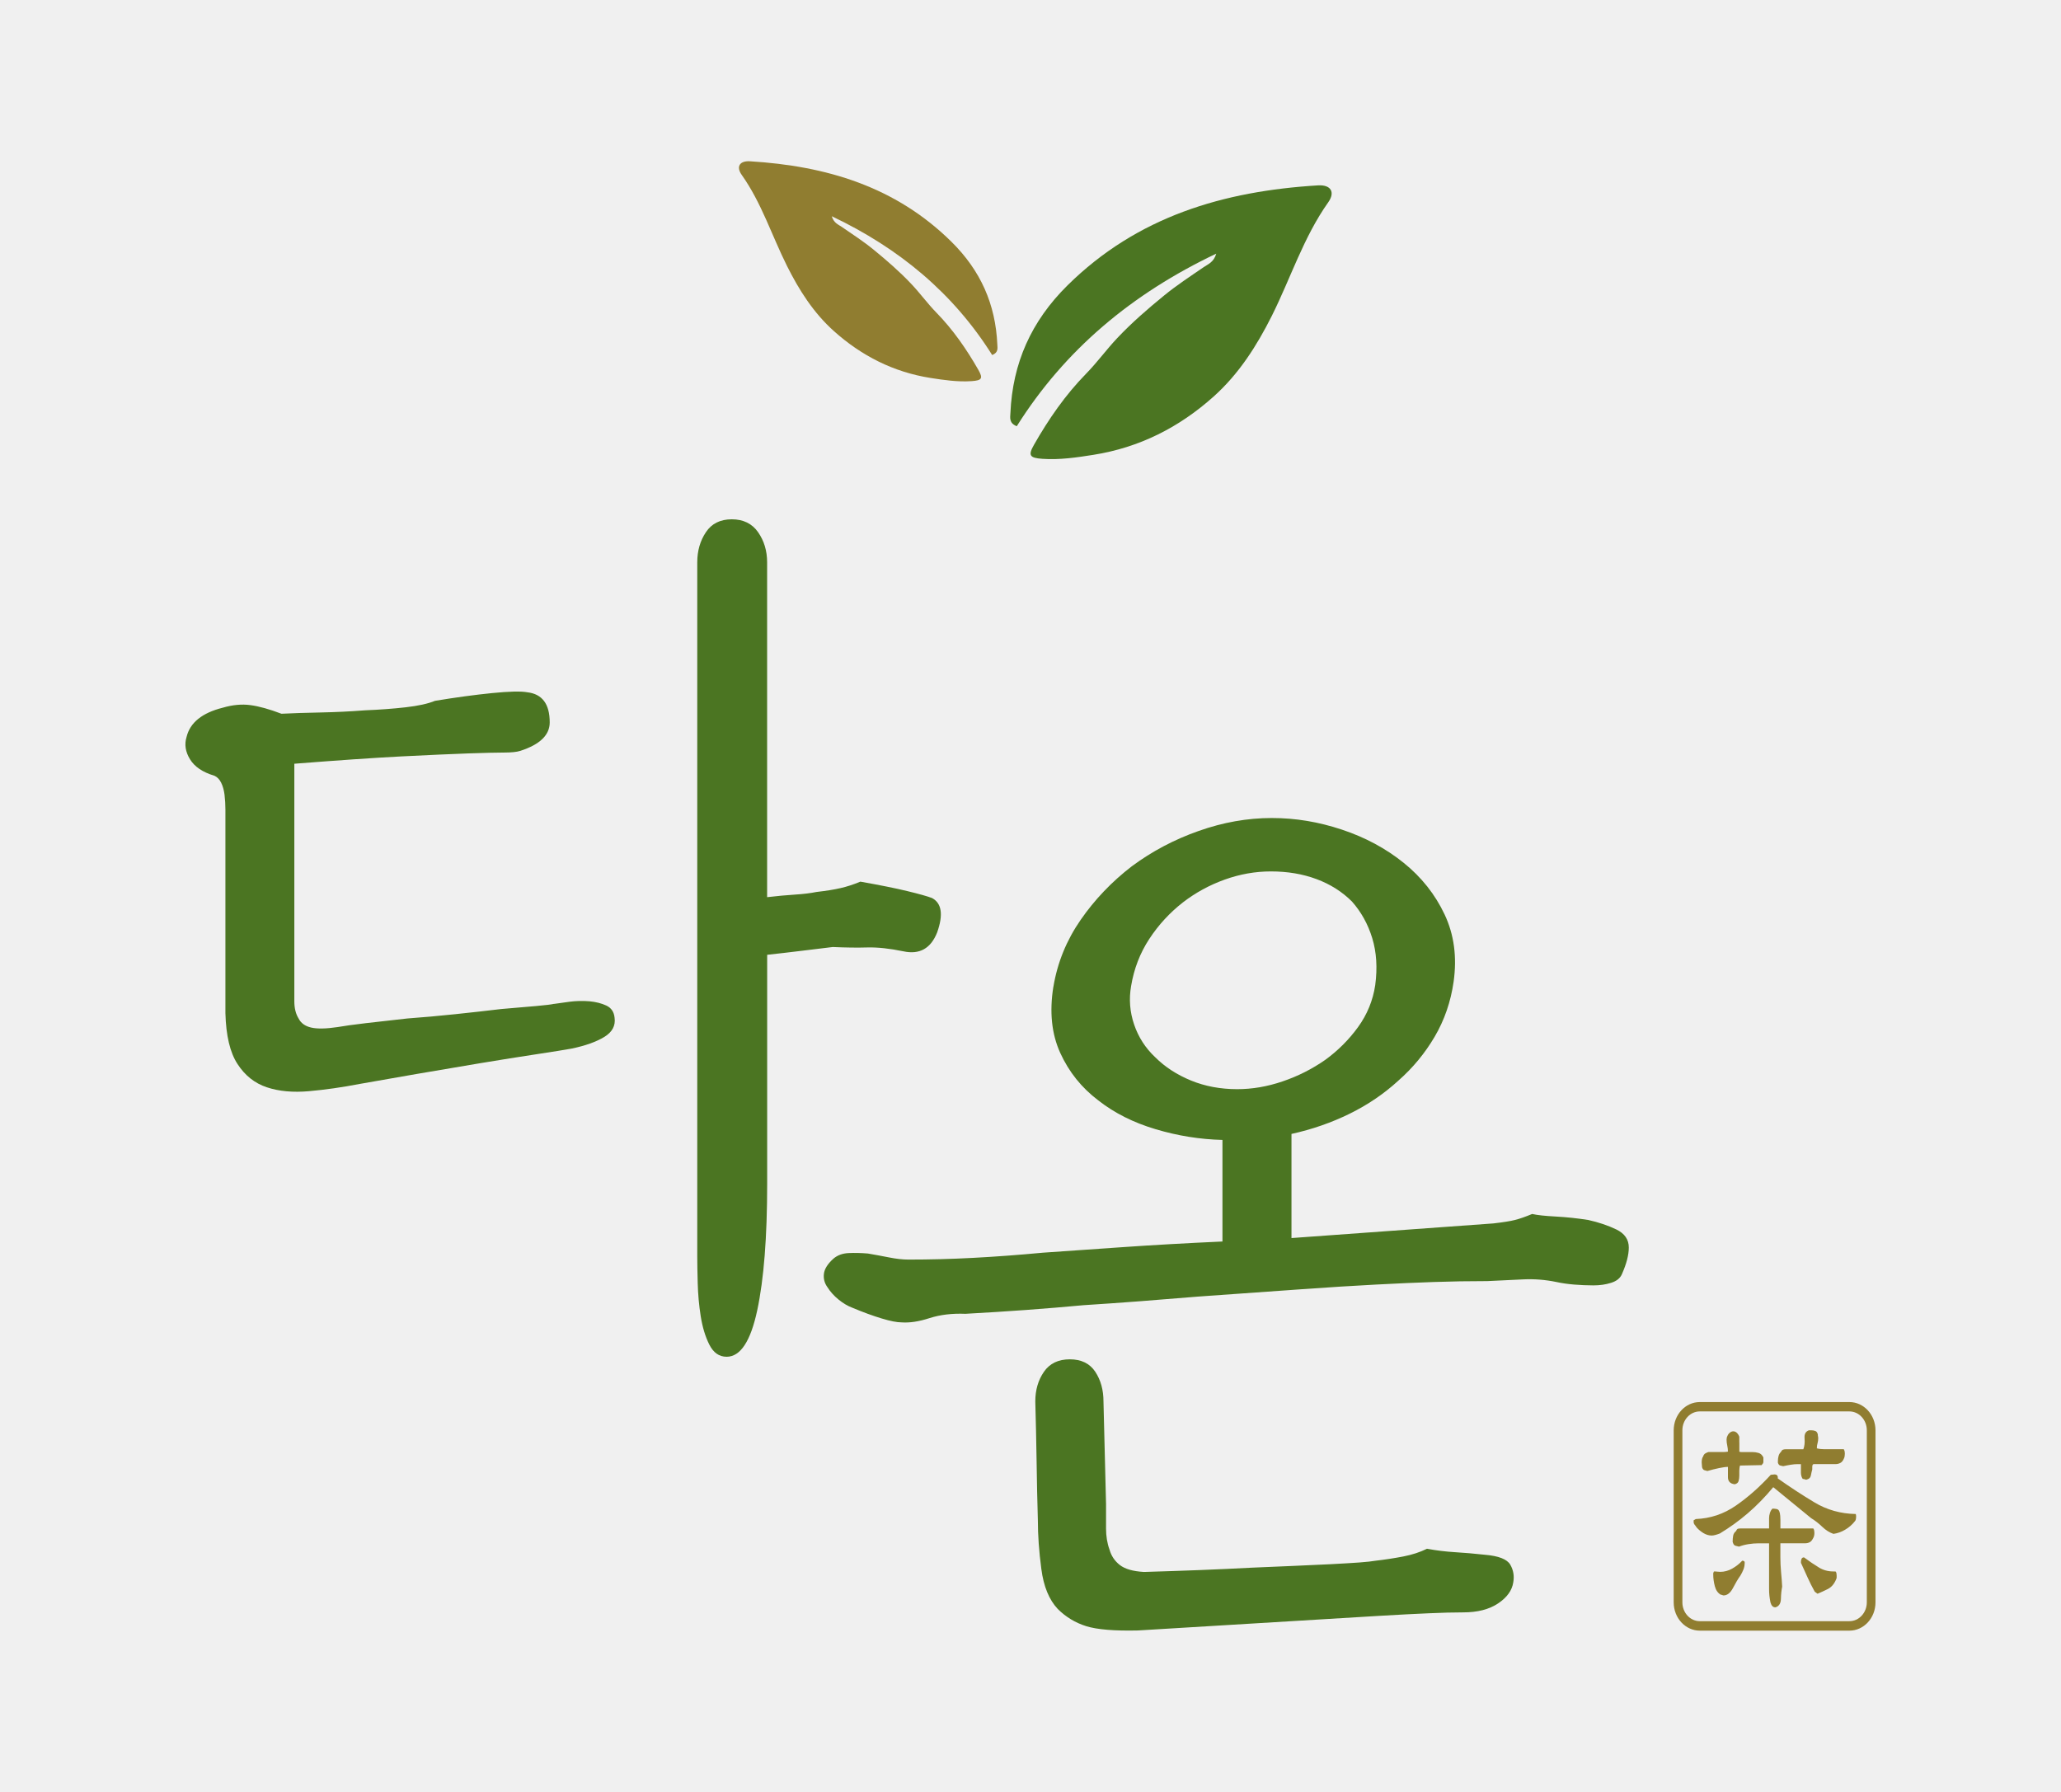
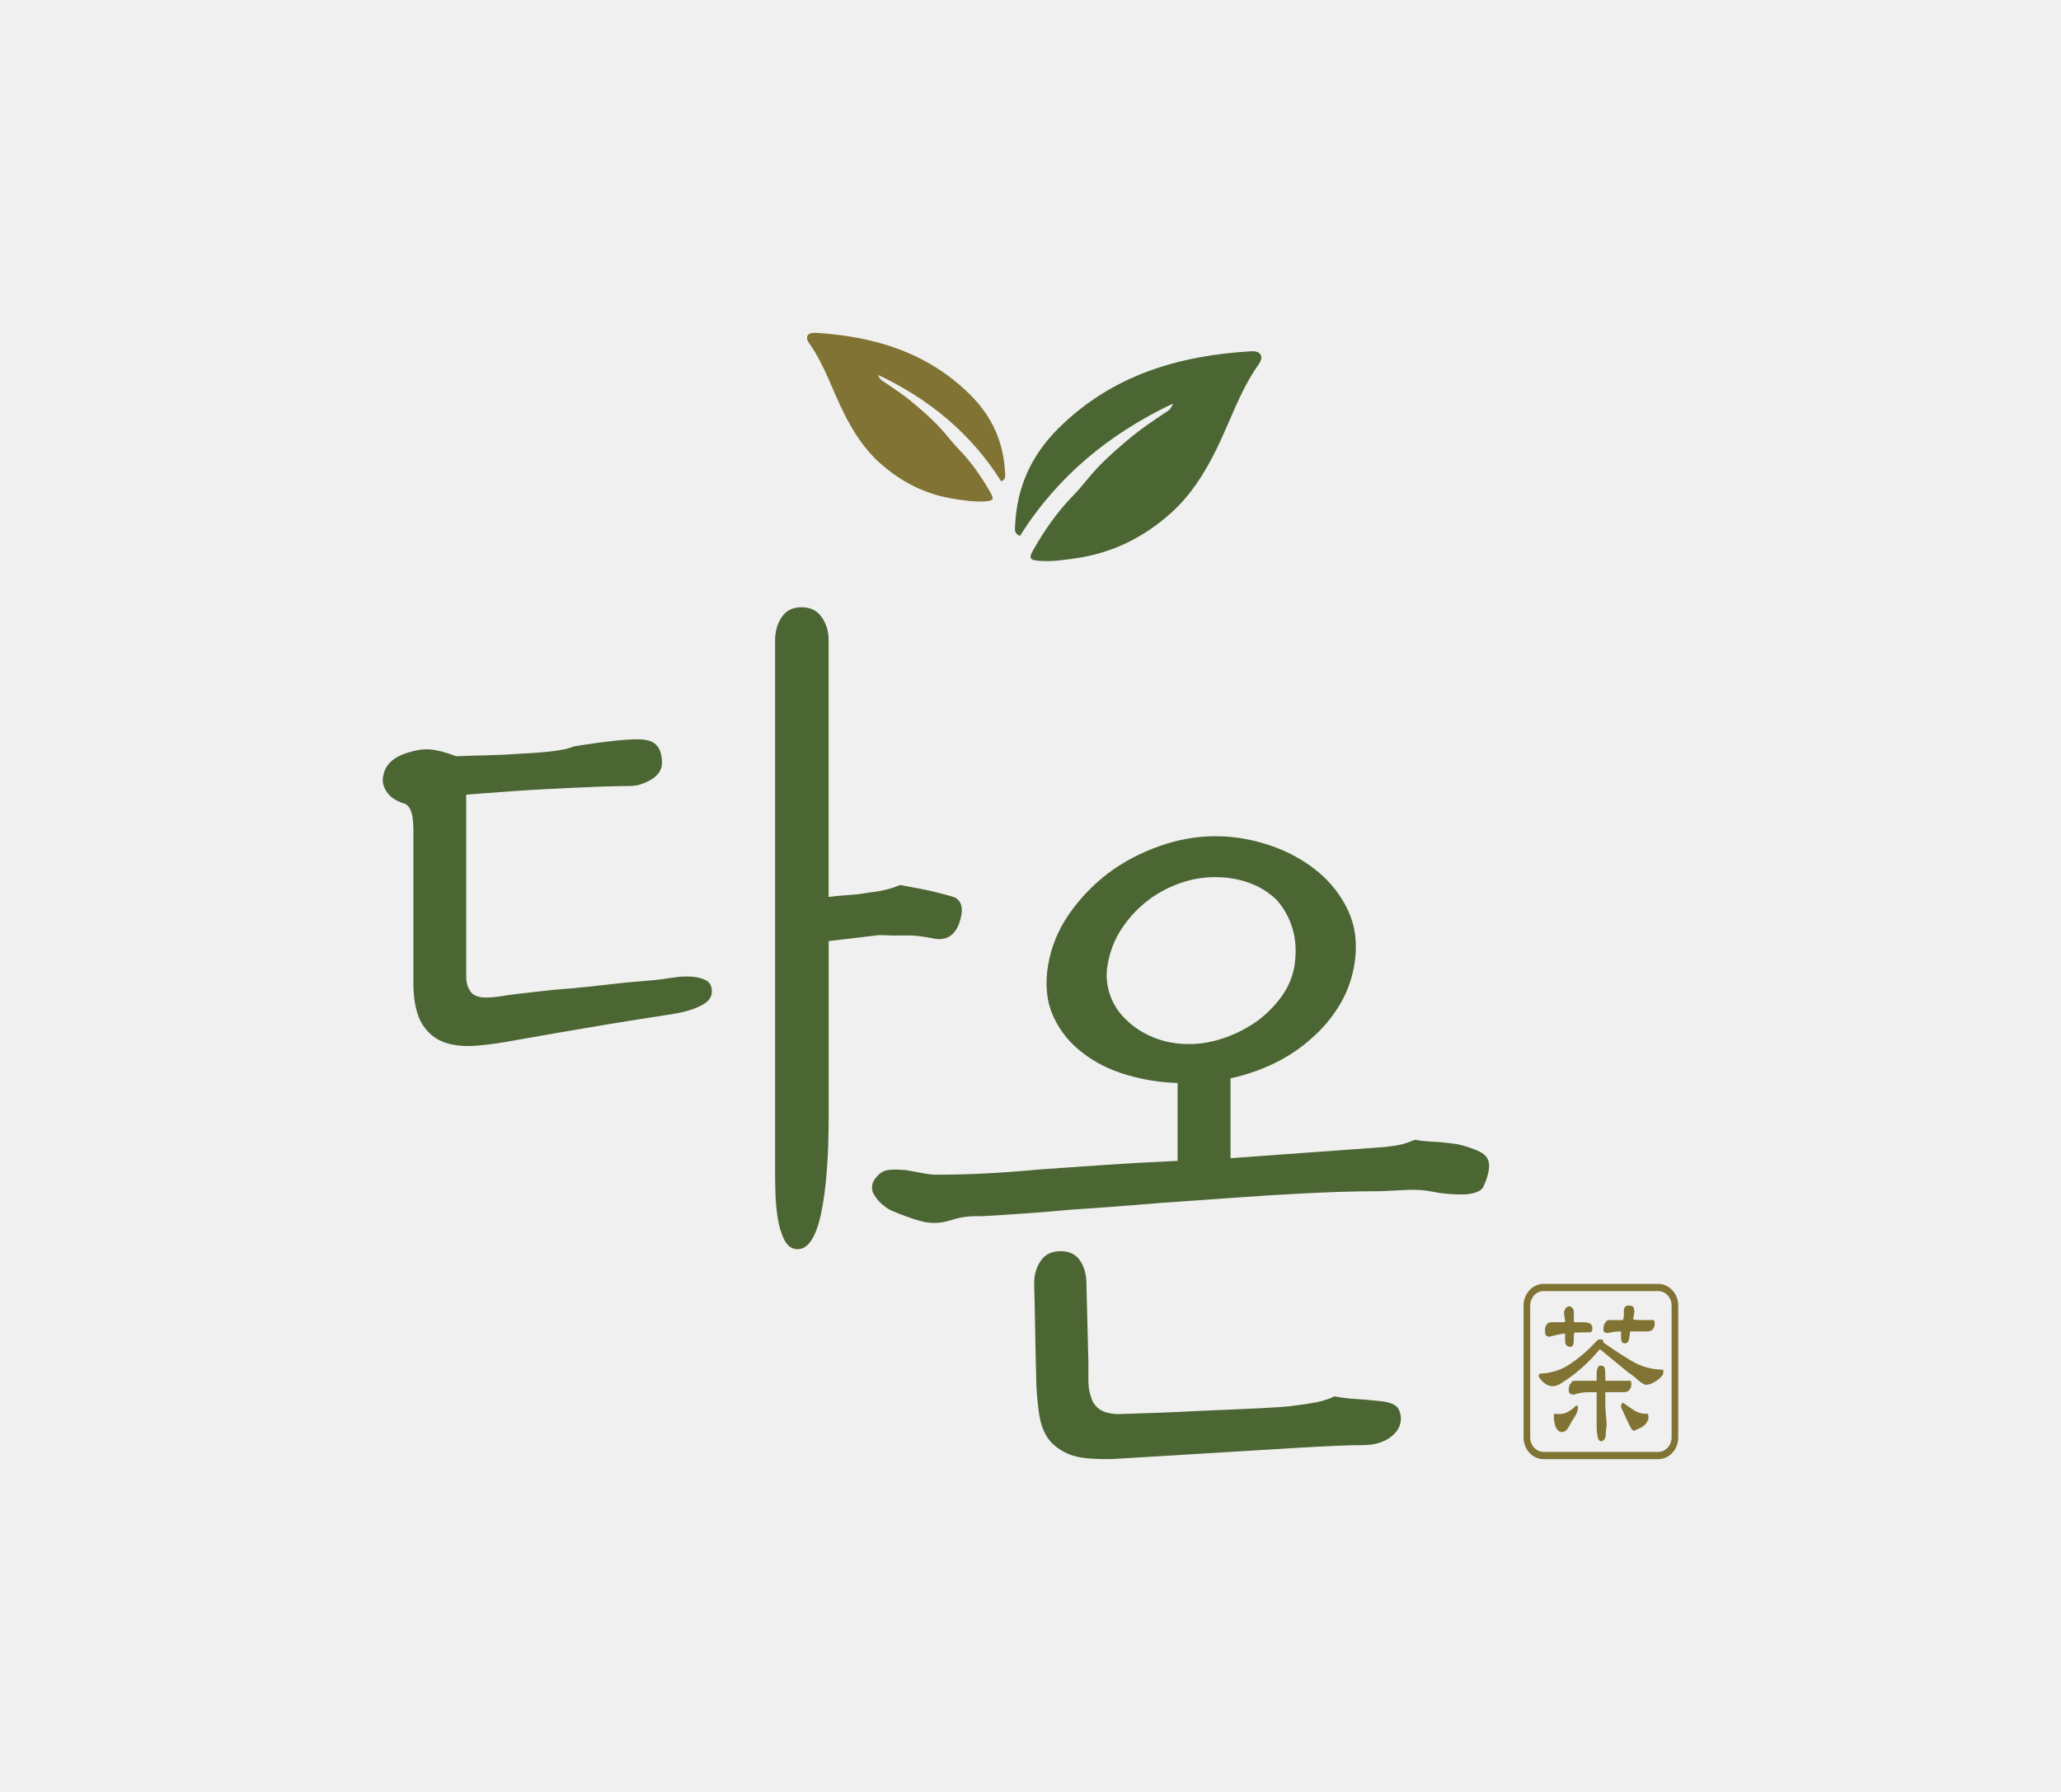
<svg xmlns="http://www.w3.org/2000/svg" width="115" height="100" viewBox="0 0 115 100" fill="none">
-   <g clip-path="url(#clip0_370_1255)">
-     <path d="M30.921 56.023C31.144 55.993 31.433 55.952 31.788 55.902C32.141 55.856 32.51 55.847 32.896 55.878C33.248 55.911 33.562 55.99 33.835 56.117C34.108 56.246 34.259 56.469 34.292 56.79C34.356 57.238 34.163 57.598 33.714 57.87C33.265 58.142 32.656 58.36 31.885 58.519C31.532 58.585 30.882 58.687 29.935 58.832C28.987 58.975 27.938 59.143 26.781 59.335C25.626 59.528 24.445 59.728 23.241 59.935C22.037 60.144 20.985 60.328 20.087 60.487C19.093 60.679 18.145 60.814 17.247 60.894C16.349 60.974 15.561 60.902 14.889 60.677C14.214 60.454 13.669 60.02 13.253 59.379C12.834 58.739 12.611 57.793 12.578 56.545V45.185C12.578 44.913 12.562 44.633 12.528 44.344C12.495 44.089 12.432 43.863 12.336 43.671C12.239 43.478 12.11 43.352 11.95 43.286C11.308 43.094 10.859 42.791 10.603 42.374C10.347 41.959 10.281 41.541 10.41 41.126C10.603 40.326 11.278 39.782 12.432 39.493C12.977 39.334 13.49 39.284 13.972 39.35C14.454 39.413 15.03 39.575 15.704 39.831C16.346 39.798 17.076 39.776 17.894 39.76C18.712 39.743 19.539 39.705 20.373 39.639C21.175 39.608 21.93 39.551 22.635 39.471C23.34 39.391 23.886 39.27 24.271 39.111C25.425 38.919 26.486 38.776 27.447 38.679C28.409 38.583 29.067 38.567 29.422 38.633C30.257 38.729 30.673 39.29 30.673 40.315C30.673 41.019 30.127 41.546 29.037 41.901C28.844 41.964 28.538 41.997 28.122 41.997C27.706 41.997 27.048 42.014 26.147 42.044C25.216 42.077 23.974 42.132 22.417 42.211C20.861 42.291 18.864 42.429 16.423 42.621V55.878C16.423 56.262 16.503 56.584 16.663 56.84C16.79 57.095 17.024 57.266 17.36 57.343C17.696 57.422 18.186 57.414 18.828 57.318C19.181 57.255 19.701 57.183 20.393 57.101C21.081 57.021 21.861 56.933 22.726 56.837C23.594 56.774 24.483 56.694 25.398 56.598C26.312 56.502 27.172 56.405 27.973 56.309C28.745 56.246 29.392 56.188 29.924 56.142C30.452 56.095 30.78 56.053 30.91 56.021L30.921 56.023ZM42.809 50.067C43.355 50.004 43.867 49.954 44.349 49.924C44.831 49.894 45.231 49.844 45.553 49.778C46.098 49.715 46.547 49.644 46.9 49.561C47.253 49.482 47.622 49.361 48.007 49.201C49.098 49.394 49.974 49.569 50.63 49.729C51.288 49.888 51.745 50.017 52.002 50.114C52.547 50.402 52.643 51.043 52.291 52.035C51.938 52.931 51.31 53.283 50.412 53.09C49.641 52.931 48.974 52.86 48.415 52.873C47.853 52.89 47.203 52.882 46.465 52.849C45.919 52.915 45.324 52.986 44.683 53.066C44.041 53.145 43.416 53.217 42.807 53.283V66.059C42.807 69.038 42.622 71.391 42.253 73.12C41.884 74.849 41.314 75.715 40.545 75.715C40.127 75.715 39.807 75.489 39.581 75.041C39.355 74.593 39.196 74.065 39.099 73.455C39.003 72.845 38.947 72.229 38.931 71.605C38.914 70.981 38.906 70.492 38.906 70.14V31.382C38.906 30.741 39.066 30.181 39.388 29.7C39.708 29.219 40.19 28.98 40.832 28.98C41.474 28.98 41.964 29.219 42.3 29.7C42.636 30.181 42.804 30.741 42.804 31.382V50.067H42.809Z" fill="#4B7522" />
-     <path d="M58.779 55.062C59.002 53.718 59.509 52.475 60.294 51.34C61.079 50.205 62.035 49.202 63.159 48.339C64.283 47.506 65.525 46.849 66.889 46.37C68.252 45.889 69.607 45.65 70.957 45.65C72.307 45.65 73.579 45.867 74.88 46.299C76.18 46.731 77.326 47.349 78.32 48.149C79.314 48.949 80.078 49.911 80.606 51.032C81.135 52.154 81.303 53.401 81.11 54.779C80.951 55.9 80.598 56.925 80.053 57.852C79.507 58.781 78.832 59.597 78.031 60.301C77.229 61.037 76.323 61.653 75.312 62.15C74.301 62.648 73.219 63.025 72.062 63.28V69.091L83.325 68.274C83.871 68.211 84.273 68.148 84.529 68.082C84.785 68.019 85.107 67.906 85.493 67.747C85.782 67.813 86.223 67.859 86.818 67.89C87.41 67.923 88.013 67.986 88.622 68.082C89.201 68.211 89.721 68.387 90.187 68.61C90.652 68.835 90.884 69.171 90.884 69.618C90.884 70.036 90.754 70.531 90.498 71.108C90.402 71.334 90.201 71.493 89.897 71.589C89.592 71.686 89.264 71.732 88.911 71.732C88.559 71.732 88.198 71.716 87.829 71.686C87.46 71.655 87.132 71.606 86.843 71.543C86.231 71.416 85.614 71.367 84.989 71.397C84.364 71.43 83.697 71.463 82.992 71.493C81.964 71.493 80.97 71.51 80.006 71.543C79.042 71.576 77.968 71.622 76.78 71.686C75.56 71.749 74.163 71.837 72.593 71.949C71.02 72.062 69.112 72.197 66.864 72.356C65.71 72.452 64.608 72.54 63.567 72.62C62.523 72.7 61.49 72.771 60.462 72.837C59.435 72.933 58.374 73.021 57.286 73.101C56.195 73.181 55.055 73.252 53.868 73.318C53.13 73.288 52.463 73.368 51.871 73.557C51.276 73.75 50.755 73.829 50.306 73.796C50.05 73.796 49.681 73.725 49.199 73.579C48.717 73.434 48.171 73.236 47.562 72.98C47.304 72.884 47.047 72.733 46.791 72.524C46.535 72.315 46.326 72.084 46.166 71.828C46.006 71.606 45.94 71.356 45.973 71.084C46.006 70.811 46.182 70.531 46.502 70.242C46.725 70.05 47.006 69.946 47.345 69.929C47.681 69.913 48.042 69.921 48.428 69.954C48.813 70.02 49.204 70.091 49.606 70.171C50.006 70.251 50.367 70.292 50.689 70.292C51.876 70.292 53.08 70.262 54.3 70.196C55.52 70.132 56.818 70.036 58.198 69.907C59.578 69.811 61.076 69.706 62.699 69.594C64.319 69.481 66.156 69.377 68.211 69.283V63.615C66.96 63.583 65.715 63.385 64.481 63.016C63.244 62.648 62.178 62.112 61.28 61.406C60.349 60.702 59.644 59.82 59.162 58.764C58.68 57.709 58.55 56.474 58.776 55.065L58.779 55.062ZM82.849 86.764C83.62 86.828 84.091 87.012 84.27 87.317C84.446 87.622 84.501 87.949 84.438 88.301C84.372 88.749 84.094 89.142 83.595 89.477C83.097 89.813 82.446 89.98 81.645 89.98C81.099 89.98 80.458 89.997 79.719 90.03C78.981 90.06 78.067 90.11 76.976 90.173L63.498 90.989C62.181 91.019 61.22 90.94 60.608 90.75C59.997 90.558 59.468 90.236 59.019 89.788C58.537 89.274 58.231 88.532 58.104 87.553C57.975 86.578 57.911 85.673 57.911 84.84C57.878 83.752 57.856 82.647 57.84 81.526C57.823 80.404 57.798 79.299 57.768 78.211C57.768 77.57 57.928 77.018 58.25 76.553C58.57 76.089 59.052 75.858 59.694 75.858C60.336 75.858 60.809 76.091 61.115 76.553C61.421 77.018 61.572 77.57 61.572 78.211L61.715 83.928V85.297C61.715 85.728 61.779 86.121 61.908 86.473C62.005 86.825 62.198 87.114 62.487 87.339C62.776 87.562 63.225 87.691 63.834 87.724C66.048 87.66 68.054 87.581 69.85 87.485C70.621 87.452 71.381 87.421 72.136 87.388C72.891 87.355 73.588 87.322 74.23 87.292C74.871 87.259 75.409 87.226 75.844 87.196C76.276 87.163 76.574 87.13 76.733 87.1C77.279 87.037 77.799 86.957 78.298 86.861C78.797 86.764 79.237 86.621 79.623 86.429C80.135 86.525 80.659 86.588 81.188 86.621C81.716 86.652 82.27 86.701 82.849 86.764ZM76.736 54.968C76.863 54.006 76.808 53.135 76.568 52.352C76.329 51.568 75.948 50.886 75.436 50.309C74.891 49.765 74.232 49.347 73.464 49.061C72.692 48.773 71.844 48.63 70.913 48.63C70.045 48.63 69.189 48.781 68.338 49.086C67.486 49.391 66.71 49.815 66.004 50.359C65.266 50.936 64.641 51.615 64.126 52.401C63.611 53.187 63.275 54.059 63.115 55.018C62.985 55.754 63.043 56.474 63.283 57.178C63.523 57.882 63.916 58.492 64.462 59.003C65.007 59.547 65.674 59.979 66.459 60.301C67.244 60.622 68.103 60.782 69.034 60.782C69.869 60.782 70.712 60.639 71.56 60.35C72.412 60.062 73.205 59.663 73.943 59.149C74.648 58.638 75.26 58.028 75.772 57.324C76.284 56.62 76.607 55.834 76.736 54.971V54.968Z" fill="#4B7522" />
-     <path d="M67.86 14.157C63.18 16.383 59.431 19.498 56.734 23.785C56.291 23.612 56.368 23.299 56.379 23.054C56.5 20.265 57.539 17.928 59.563 15.927C63.458 12.079 68.271 10.664 73.548 10.345C74.248 10.303 74.521 10.713 74.113 11.29C72.73 13.242 72.02 15.518 70.965 17.626C70.124 19.302 69.13 20.864 67.72 22.128C65.797 23.851 63.577 24.976 61.012 25.382C60.07 25.531 59.125 25.671 58.167 25.605C57.456 25.556 57.354 25.421 57.69 24.83C58.508 23.392 59.442 22.04 60.607 20.85C61.219 20.226 61.731 19.514 62.334 18.874C63.15 18.008 64.042 17.238 64.949 16.496C65.643 15.927 66.417 15.421 67.169 14.905C67.411 14.737 67.722 14.638 67.863 14.16L67.86 14.157Z" fill="#4B7522" />
-     <path d="M46.413 12.068C50.178 13.857 53.194 16.364 55.362 19.813C55.718 19.673 55.657 19.423 55.649 19.225C55.55 16.98 54.718 15.102 53.09 13.492C49.955 10.397 46.085 9.259 41.84 9C41.278 8.967 41.058 9.297 41.386 9.759C42.498 11.328 43.069 13.159 43.92 14.855C44.595 16.204 45.396 17.461 46.528 18.475C48.074 19.86 49.861 20.767 51.922 21.092C52.679 21.21 53.44 21.322 54.211 21.27C54.784 21.232 54.864 21.122 54.594 20.646C53.935 19.492 53.183 18.403 52.247 17.444C51.756 16.941 51.343 16.369 50.856 15.853C50.2 15.157 49.481 14.536 48.754 13.94C48.195 13.481 47.572 13.076 46.969 12.662C46.773 12.527 46.523 12.447 46.41 12.062L46.413 12.068Z" fill="#907D30" />
-     <path d="M99.204 82.509C99.876 82.985 100.556 83.43 101.248 83.845C101.939 84.26 102.705 84.475 103.548 84.491C103.562 84.538 103.567 84.576 103.567 84.606V84.675C103.567 84.692 103.564 84.722 103.556 84.769C103.551 84.815 103.534 84.854 103.507 84.884C103.35 85.085 103.165 85.244 102.953 85.368C102.744 85.492 102.526 85.569 102.303 85.599C102.08 85.522 101.87 85.39 101.68 85.206C101.49 85.022 101.281 84.859 101.058 84.722L98.945 82.993C98.485 83.546 98.008 84.035 97.513 84.458C97.02 84.881 96.502 85.252 95.965 85.577C95.885 85.607 95.808 85.635 95.728 85.656C95.648 85.678 95.576 85.692 95.51 85.692C95.353 85.692 95.199 85.645 95.047 85.555C94.896 85.461 94.766 85.354 94.662 85.233C94.634 85.186 94.601 85.14 94.563 85.096C94.524 85.049 94.502 84.997 94.502 84.934V84.84L94.62 84.771C95.436 84.741 96.182 84.491 96.86 84.021C97.537 83.554 98.185 82.979 98.805 82.303C98.829 82.303 98.868 82.3 98.912 82.292C98.959 82.284 98.995 82.281 99.019 82.281C99.044 82.281 99.08 82.289 99.119 82.303C99.157 82.32 99.185 82.358 99.198 82.419V82.512L99.204 82.509ZM97.053 80.503V81.011C97.078 81.028 97.119 81.033 97.171 81.033H97.783C97.901 81.033 98.017 81.05 98.127 81.083C98.24 81.116 98.328 81.201 98.394 81.333V81.586C98.394 81.602 98.389 81.627 98.375 81.66L98.295 81.762L97.091 81.786C97.078 81.819 97.069 81.863 97.061 81.918C97.055 81.973 97.05 82.023 97.05 82.07V82.347C97.05 82.454 97.036 82.556 97.011 82.647C96.987 82.74 96.915 82.801 96.796 82.831C96.543 82.801 96.416 82.669 96.416 82.438V81.861C96.298 81.861 96.13 81.883 95.912 81.929C95.695 81.976 95.48 82.028 95.27 82.091C95.218 82.075 95.163 82.061 95.102 82.045C95.045 82.028 95.001 81.976 94.973 81.883C94.973 81.85 94.97 81.808 94.962 81.759C94.957 81.709 94.951 81.657 94.951 81.608C94.951 81.542 94.957 81.478 94.97 81.418C94.984 81.36 95.003 81.314 95.031 81.281C95.056 81.198 95.1 81.138 95.16 81.105C95.218 81.072 95.276 81.047 95.328 81.031H96.168C96.268 81.031 96.35 81.022 96.416 81.008C96.416 80.901 96.403 80.789 96.378 80.673C96.353 80.558 96.339 80.448 96.339 80.338C96.339 80.321 96.342 80.291 96.35 80.244C96.356 80.198 96.367 80.167 96.381 80.151C96.408 80.074 96.452 80.008 96.516 79.956C96.579 79.901 96.648 79.876 96.717 79.876C96.785 79.876 96.852 79.904 96.909 79.956C96.967 80.011 97.014 80.082 97.05 80.176V80.497L97.053 80.503ZM97.347 87.256C97.347 87.363 97.325 87.476 97.279 87.591C97.232 87.707 97.177 87.82 97.111 87.927C96.978 88.111 96.841 88.342 96.697 88.62C96.551 88.897 96.375 89.034 96.166 89.034C96.152 89.034 96.13 89.026 96.097 89.013C96.064 88.996 96.034 88.991 96.009 88.991C95.852 88.897 95.742 88.74 95.684 88.518C95.626 88.295 95.596 88.084 95.596 87.883V87.789L95.634 87.696C95.7 87.696 95.763 87.699 95.821 87.707C95.882 87.715 95.937 87.718 95.989 87.718C96.213 87.718 96.43 87.66 96.639 87.545C96.849 87.429 97.042 87.281 97.213 87.097H97.232C97.257 87.097 97.284 87.105 97.312 87.119C97.336 87.135 97.35 87.157 97.35 87.187V87.256H97.347ZM99.334 84.582C99.339 84.675 99.344 84.758 99.344 84.835V85.296H101.179C101.204 85.329 101.22 85.371 101.229 85.417C101.234 85.467 101.24 85.508 101.24 85.538C101.24 85.588 101.237 85.632 101.229 85.673C101.223 85.714 101.212 85.75 101.198 85.783C101.132 85.929 101.061 86.022 100.981 86.063C100.901 86.105 100.815 86.124 100.725 86.124H99.342V86.932C99.342 87.177 99.356 87.443 99.38 87.726C99.408 88.009 99.427 88.284 99.441 88.545C99.402 88.746 99.377 88.971 99.372 89.224C99.367 89.477 99.267 89.636 99.075 89.697H99.055C98.992 89.697 98.937 89.675 98.893 89.628C98.849 89.582 98.813 89.513 98.788 89.422C98.763 89.298 98.744 89.175 98.73 89.054C98.716 88.93 98.711 88.801 98.711 88.661V86.126H98.119C97.934 86.126 97.747 86.143 97.557 86.173C97.367 86.203 97.19 86.25 97.033 86.311C96.981 86.294 96.918 86.28 96.846 86.264C96.775 86.247 96.725 86.192 96.697 86.099L96.678 86.044C96.678 85.915 96.689 85.799 96.708 85.698C96.728 85.596 96.783 85.508 96.876 85.434C96.901 85.36 96.94 85.318 96.984 85.31C97.031 85.302 97.08 85.296 97.133 85.296H98.711V84.719C98.711 84.626 98.728 84.532 98.758 84.431C98.791 84.332 98.838 84.249 98.901 84.189C98.978 84.189 99.055 84.197 99.13 84.211C99.207 84.227 99.256 84.271 99.284 84.348C99.309 84.409 99.325 84.486 99.331 84.579L99.334 84.582ZM101.443 80.156C101.449 80.187 101.454 80.217 101.454 80.25C101.454 80.357 101.441 80.453 101.416 80.538C101.388 80.624 101.377 80.72 101.377 80.827C101.443 80.844 101.51 80.855 101.576 80.863C101.642 80.871 101.708 80.874 101.774 80.874H102.879C102.903 80.918 102.92 80.959 102.928 80.998C102.934 81.036 102.939 81.077 102.939 81.121C102.939 81.165 102.936 81.212 102.928 81.256C102.923 81.3 102.912 81.338 102.898 81.369C102.846 81.503 102.777 81.594 102.691 81.638C102.606 81.682 102.523 81.704 102.443 81.704H101.215C101.151 81.704 101.121 81.759 101.121 81.866V82.004C101.094 82.097 101.069 82.204 101.047 82.325C101.025 82.449 100.959 82.526 100.846 82.556C100.832 82.556 100.81 82.564 100.782 82.578C100.769 82.578 100.744 82.57 100.708 82.556C100.672 82.54 100.634 82.534 100.592 82.534C100.565 82.504 100.54 82.454 100.518 82.386C100.496 82.317 100.488 82.251 100.488 82.19V81.707H100.306C100.185 81.707 100.052 81.718 99.912 81.742C99.772 81.764 99.634 81.792 99.499 81.822C99.449 81.806 99.397 81.795 99.342 81.786C99.287 81.778 99.24 81.729 99.204 81.635V81.517C99.204 81.424 99.218 81.333 99.243 81.245C99.267 81.157 99.314 81.083 99.38 81.019C99.408 80.956 99.444 80.918 99.488 80.901C99.535 80.885 99.584 80.877 99.636 80.877H100.623C100.689 80.706 100.711 80.503 100.691 80.266C100.672 80.027 100.755 79.879 100.939 79.818H101.058C101.138 79.818 101.212 79.829 101.284 79.854C101.355 79.876 101.405 79.942 101.432 80.049C101.432 80.096 101.435 80.135 101.443 80.165V80.156ZM101.474 87.465C101.724 87.619 101.994 87.696 102.284 87.696H102.421C102.449 87.726 102.463 87.762 102.471 87.8C102.476 87.839 102.482 87.88 102.482 87.927V88.031C102.482 88.07 102.468 88.111 102.443 88.158C102.339 88.402 102.187 88.576 101.989 88.677C101.791 88.776 101.6 88.864 101.416 88.941L101.259 88.826C101.113 88.564 100.983 88.303 100.865 88.042C100.747 87.781 100.628 87.52 100.51 87.259C100.496 87.242 100.49 87.223 100.49 87.201V87.144C100.49 87.083 100.504 87.028 100.529 86.981C100.557 86.935 100.595 86.913 100.647 86.913C100.672 86.913 100.7 86.929 100.727 86.959C100.978 87.144 101.226 87.314 101.477 87.465H101.474Z" fill="#907D30" />
-     <path d="M103.192 91H94.846C94.041 91 93.389 90.29 93.389 89.422V79.821C93.389 78.95 94.041 78.243 94.846 78.243H103.192C103.997 78.243 104.649 78.952 104.649 79.821V89.422C104.649 90.293 103.997 91 103.192 91ZM94.846 78.765C94.309 78.765 93.874 79.238 93.874 79.818V89.419C93.874 89.999 94.309 90.472 94.846 90.472H103.192C103.729 90.472 104.165 89.999 104.165 89.419V79.818C104.165 79.238 103.729 78.765 103.192 78.765H94.846Z" fill="#907D30" />
+   <g clip-path="url(#clip0_151_960)">
+     <path d="M37.127 54.617C37.298 54.594 37.52 54.563 37.792 54.525C38.063 54.489 38.346 54.483 38.641 54.506C38.911 54.531 39.152 54.592 39.361 54.689C39.57 54.788 39.687 54.959 39.712 55.205C39.76 55.549 39.613 55.825 39.268 56.033C38.924 56.242 38.458 56.408 37.866 56.531C37.596 56.581 37.098 56.659 36.371 56.771C35.645 56.88 34.84 57.009 33.954 57.156C33.069 57.304 32.163 57.458 31.24 57.616C30.318 57.776 29.511 57.917 28.823 58.039C28.06 58.187 27.334 58.29 26.646 58.351C25.957 58.412 25.353 58.357 24.838 58.185C24.321 58.014 23.903 57.681 23.584 57.19C23.263 56.699 23.092 55.974 23.067 55.018V46.31C23.067 46.101 23.054 45.886 23.029 45.665C23.003 45.469 22.955 45.296 22.881 45.149C22.807 45.001 22.708 44.904 22.585 44.854C22.093 44.706 21.749 44.474 21.553 44.154C21.356 43.836 21.306 43.516 21.405 43.198C21.553 42.584 22.07 42.167 22.955 41.946C23.373 41.824 23.766 41.786 24.135 41.837C24.505 41.885 24.946 42.009 25.463 42.205C25.955 42.18 26.515 42.163 27.142 42.151C27.769 42.138 28.402 42.108 29.042 42.058C29.657 42.035 30.235 41.99 30.776 41.929C31.316 41.868 31.735 41.776 32.03 41.653C32.915 41.506 33.728 41.396 34.465 41.322C35.202 41.249 35.706 41.236 35.979 41.287C36.618 41.36 36.937 41.79 36.937 42.576C36.937 43.115 36.519 43.52 35.683 43.792C35.535 43.84 35.301 43.866 34.982 43.866C34.663 43.866 34.158 43.878 33.468 43.901C32.754 43.927 31.802 43.969 30.609 44.03C29.416 44.091 27.885 44.196 26.014 44.344V54.506C26.014 54.801 26.076 55.047 26.198 55.243C26.295 55.439 26.475 55.57 26.732 55.629C26.99 55.69 27.366 55.684 27.858 55.61C28.128 55.561 28.527 55.507 29.057 55.443C29.585 55.382 30.183 55.315 30.846 55.241C31.511 55.193 32.193 55.132 32.894 55.058C33.595 54.984 34.254 54.91 34.868 54.837C35.459 54.788 35.955 54.744 36.363 54.708C36.768 54.672 37.02 54.641 37.119 54.615L37.127 54.617ZM46.241 50.052C46.659 50.003 47.051 49.965 47.421 49.942C47.791 49.919 48.097 49.881 48.344 49.83C48.762 49.782 49.106 49.727 49.376 49.664C49.647 49.603 49.929 49.51 50.225 49.388C51.061 49.535 51.733 49.67 52.235 49.792C52.74 49.915 53.09 50.014 53.287 50.087C53.705 50.309 53.779 50.8 53.508 51.56C53.238 52.247 52.757 52.517 52.068 52.369C51.477 52.247 50.966 52.192 50.538 52.203C50.107 52.215 49.608 52.209 49.043 52.184C48.624 52.234 48.168 52.289 47.676 52.35C47.184 52.411 46.705 52.466 46.239 52.517V62.31C46.239 64.594 46.097 66.397 45.814 67.723C45.531 69.048 45.094 69.712 44.505 69.712C44.184 69.712 43.939 69.539 43.766 69.196C43.593 68.852 43.47 68.448 43.396 67.98C43.322 67.512 43.28 67.04 43.268 66.562C43.255 66.084 43.249 65.709 43.249 65.439V35.728C43.249 35.237 43.371 34.808 43.618 34.439C43.863 34.07 44.233 33.887 44.725 33.887C45.217 33.887 45.592 34.07 45.85 34.439C46.108 34.808 46.236 35.237 46.236 35.728V50.052H46.241Z" fill="#4C6633" />
+     <path d="M58.479 53.88C58.65 52.85 59.039 51.898 59.64 51.027C60.242 50.157 60.975 49.388 61.836 48.727C62.698 48.088 63.65 47.585 64.695 47.218C65.741 46.849 66.779 46.666 67.814 46.666C68.849 46.666 69.824 46.833 70.821 47.163C71.818 47.494 72.696 47.968 73.458 48.581C74.221 49.194 74.805 49.932 75.211 50.791C75.616 51.651 75.745 52.608 75.597 53.663C75.475 54.523 75.204 55.309 74.786 56.019C74.368 56.731 73.851 57.357 73.237 57.896C72.622 58.461 71.927 58.933 71.152 59.314C70.377 59.696 69.548 59.984 68.661 60.18V64.634L77.295 64.008C77.713 63.96 78.021 63.912 78.218 63.861C78.414 63.813 78.661 63.726 78.957 63.604C79.178 63.654 79.516 63.69 79.972 63.714C80.426 63.739 80.889 63.787 81.355 63.861C81.799 63.96 82.198 64.095 82.555 64.266C82.912 64.438 83.089 64.695 83.089 65.039C83.089 65.359 82.99 65.738 82.793 66.181C82.719 66.354 82.565 66.476 82.333 66.549C82.099 66.623 81.847 66.659 81.577 66.659C81.307 66.659 81.03 66.646 80.747 66.623C80.464 66.6 80.213 66.562 79.991 66.514C79.522 66.417 79.049 66.379 78.57 66.402C78.091 66.427 77.58 66.453 77.039 66.476C76.252 66.476 75.49 66.488 74.751 66.514C74.011 66.539 73.188 66.575 72.278 66.623C71.343 66.672 70.272 66.739 69.068 66.826C67.863 66.912 66.399 67.015 64.676 67.137C63.792 67.211 62.947 67.278 62.149 67.34C61.349 67.401 60.557 67.456 59.769 67.506C58.982 67.58 58.169 67.647 57.335 67.708C56.498 67.769 55.624 67.824 54.714 67.875C54.148 67.852 53.637 67.913 53.183 68.058C52.727 68.206 52.328 68.267 51.984 68.241C51.788 68.241 51.505 68.187 51.135 68.075C50.766 67.963 50.348 67.812 49.881 67.616C49.682 67.542 49.486 67.426 49.29 67.266C49.093 67.106 48.933 66.929 48.81 66.733C48.688 66.562 48.637 66.37 48.663 66.162C48.688 65.953 48.823 65.738 49.068 65.517C49.239 65.37 49.454 65.29 49.714 65.277C49.972 65.264 50.248 65.271 50.544 65.296C50.84 65.346 51.139 65.401 51.448 65.462C51.754 65.523 52.031 65.555 52.278 65.555C53.188 65.555 54.11 65.532 55.046 65.481C55.981 65.433 56.976 65.359 58.033 65.26C59.091 65.186 60.24 65.106 61.484 65.02C62.725 64.933 64.134 64.853 65.709 64.782V60.437C64.75 60.412 63.796 60.26 62.85 59.978C61.902 59.696 61.085 59.285 60.396 58.743C59.683 58.204 59.142 57.528 58.773 56.718C58.403 55.909 58.304 54.963 58.477 53.882L58.479 53.88ZM76.93 78.182C77.521 78.231 77.882 78.372 78.019 78.606C78.154 78.84 78.197 79.09 78.148 79.36C78.097 79.703 77.884 80.005 77.502 80.262C77.12 80.519 76.621 80.647 76.007 80.647C75.589 80.647 75.097 80.66 74.531 80.685C73.965 80.708 73.264 80.746 72.428 80.795L62.096 81.421C61.087 81.444 60.35 81.383 59.881 81.237C59.412 81.09 59.007 80.843 58.663 80.5C58.293 80.106 58.059 79.537 57.962 78.787C57.862 78.039 57.814 77.346 57.814 76.707C57.789 75.873 57.772 75.026 57.759 74.166C57.746 73.307 57.727 72.46 57.704 71.625C57.704 71.134 57.827 70.711 58.074 70.355C58.319 69.999 58.688 69.822 59.18 69.822C59.672 69.822 60.035 70.001 60.27 70.355C60.504 70.711 60.62 71.134 60.62 71.625L60.73 76.008V77.057C60.73 77.388 60.779 77.689 60.878 77.959C60.952 78.228 61.099 78.45 61.321 78.623C61.543 78.793 61.887 78.892 62.354 78.917C64.051 78.869 65.589 78.808 66.965 78.734C67.556 78.709 68.139 78.686 68.718 78.66C69.296 78.635 69.831 78.61 70.323 78.587C70.815 78.561 71.226 78.536 71.56 78.513C71.891 78.488 72.12 78.462 72.242 78.439C72.66 78.391 73.059 78.33 73.441 78.256C73.823 78.182 74.161 78.073 74.457 77.925C74.85 77.999 75.251 78.047 75.656 78.073C76.062 78.096 76.486 78.134 76.93 78.182ZM72.244 53.809C72.341 53.071 72.299 52.403 72.115 51.803C71.932 51.202 71.64 50.68 71.248 50.237C70.829 49.82 70.325 49.5 69.736 49.281C69.144 49.059 68.494 48.95 67.78 48.95C67.115 48.95 66.459 49.066 65.806 49.3C65.154 49.534 64.558 49.858 64.018 50.275C63.452 50.718 62.972 51.238 62.578 51.841C62.183 52.443 61.925 53.111 61.803 53.847C61.703 54.411 61.748 54.963 61.931 55.503C62.115 56.042 62.417 56.51 62.835 56.902C63.253 57.319 63.764 57.65 64.366 57.896C64.968 58.143 65.627 58.265 66.34 58.265C66.98 58.265 67.626 58.155 68.276 57.934C68.929 57.713 69.537 57.407 70.103 57.013C70.644 56.621 71.112 56.154 71.505 55.614C71.898 55.075 72.145 54.472 72.244 53.811V53.809Z" fill="#4C6633" />
+     <path d="M65.441 22.524C61.853 24.231 58.98 26.618 56.912 29.905C56.572 29.772 56.632 29.532 56.64 29.345C56.733 27.206 57.529 25.415 59.081 23.881C62.067 20.931 65.755 19.846 69.801 19.602C70.338 19.57 70.546 19.884 70.234 20.327C69.174 21.823 68.629 23.567 67.82 25.183C67.177 26.469 66.414 27.665 65.333 28.635C63.859 29.956 62.157 30.817 60.192 31.129C59.469 31.243 58.745 31.351 58.01 31.3C57.466 31.262 57.388 31.159 57.645 30.706C58.272 29.604 58.988 28.567 59.881 27.655C60.35 27.177 60.743 26.631 61.205 26.14C61.83 25.476 62.514 24.886 63.209 24.317C63.741 23.881 64.334 23.494 64.911 23.098C65.097 22.969 65.335 22.893 65.443 22.526L65.441 22.524Z" fill="#4C6633" />
+     <path d="M49.002 20.923C51.889 22.295 54.201 24.216 55.862 26.86C56.135 26.753 56.088 26.561 56.082 26.41C56.006 24.688 55.368 23.249 54.12 22.014C51.718 19.642 48.751 18.77 45.497 18.572C45.066 18.546 44.897 18.799 45.149 19.153C46.002 20.356 46.439 21.759 47.091 23.059C47.608 24.094 48.223 25.057 49.091 25.834C50.275 26.896 51.646 27.591 53.225 27.84C53.806 27.931 54.389 28.017 54.98 27.977C55.419 27.948 55.48 27.863 55.273 27.499C54.769 26.614 54.192 25.779 53.474 25.044C53.099 24.659 52.782 24.22 52.408 23.824C51.906 23.291 51.354 22.815 50.797 22.358C50.368 22.006 49.891 21.696 49.429 21.378C49.279 21.275 49.087 21.214 49 20.919L49.002 20.923Z" fill="#807333" />
+     <path d="M89.468 74.92C89.983 75.285 90.504 75.626 91.034 75.944C91.564 76.263 92.151 76.427 92.797 76.439C92.808 76.475 92.812 76.505 92.812 76.528V76.581C92.812 76.593 92.81 76.617 92.804 76.652C92.8 76.688 92.787 76.718 92.766 76.741C92.645 76.895 92.504 77.017 92.341 77.112C92.181 77.207 92.014 77.266 91.843 77.289C91.672 77.23 91.512 77.129 91.366 76.987C91.22 76.846 91.06 76.722 90.889 76.617L89.269 75.291C88.916 75.715 88.551 76.09 88.171 76.414C87.793 76.739 87.396 77.023 86.984 77.272C86.923 77.295 86.864 77.316 86.803 77.333C86.742 77.35 86.687 77.36 86.636 77.36C86.516 77.36 86.397 77.324 86.281 77.255C86.165 77.183 86.066 77.101 85.986 77.008C85.965 76.973 85.939 76.937 85.91 76.903C85.88 76.867 85.863 76.827 85.863 76.779V76.707L85.954 76.654C86.579 76.631 87.151 76.439 87.671 76.079C88.19 75.721 88.686 75.281 89.162 74.762C89.18 74.762 89.21 74.76 89.244 74.754C89.28 74.748 89.307 74.746 89.326 74.746C89.345 74.746 89.373 74.752 89.402 74.762C89.432 74.775 89.453 74.805 89.463 74.851V74.922L89.468 74.92ZM87.819 73.382V73.772C87.838 73.785 87.869 73.789 87.909 73.789H88.378C88.469 73.789 88.558 73.802 88.642 73.827C88.729 73.852 88.796 73.918 88.847 74.019V74.212C88.847 74.225 88.843 74.244 88.832 74.269L88.771 74.347L87.848 74.366C87.838 74.391 87.831 74.425 87.825 74.467C87.821 74.51 87.816 74.547 87.816 74.583V74.796C87.816 74.878 87.806 74.956 87.787 75.026C87.768 75.097 87.713 75.144 87.622 75.167C87.428 75.144 87.331 75.043 87.331 74.866V74.423C87.24 74.423 87.111 74.44 86.944 74.476C86.778 74.512 86.613 74.552 86.452 74.6C86.412 74.588 86.37 74.577 86.324 74.564C86.279 74.552 86.246 74.512 86.224 74.44C86.224 74.415 86.222 74.383 86.216 74.345C86.212 74.307 86.207 74.267 86.207 74.229C86.207 74.179 86.212 74.13 86.222 74.084C86.233 74.04 86.248 74.004 86.269 73.979C86.288 73.915 86.322 73.869 86.368 73.844C86.412 73.818 86.457 73.799 86.497 73.787H87.141C87.217 73.787 87.28 73.781 87.331 73.77C87.331 73.688 87.32 73.601 87.301 73.513C87.282 73.424 87.272 73.34 87.272 73.256C87.272 73.243 87.274 73.22 87.28 73.184C87.284 73.148 87.293 73.125 87.303 73.113C87.325 73.054 87.358 73.003 87.407 72.963C87.455 72.921 87.508 72.902 87.561 72.902C87.614 72.902 87.664 72.923 87.709 72.963C87.753 73.005 87.789 73.06 87.816 73.132V73.378L87.819 73.382ZM88.044 78.559C88.044 78.641 88.028 78.728 87.992 78.816C87.956 78.905 87.914 78.991 87.863 79.073C87.761 79.214 87.656 79.391 87.546 79.604C87.434 79.817 87.299 79.922 87.139 79.922C87.128 79.922 87.111 79.916 87.086 79.906C87.061 79.893 87.037 79.889 87.018 79.889C86.898 79.817 86.814 79.697 86.769 79.526C86.725 79.356 86.702 79.193 86.702 79.04V78.968L86.731 78.896C86.782 78.896 86.83 78.898 86.875 78.905C86.921 78.911 86.963 78.913 87.004 78.913C87.174 78.913 87.341 78.869 87.502 78.78C87.662 78.692 87.81 78.578 87.941 78.437H87.956C87.975 78.437 87.996 78.443 88.017 78.454C88.036 78.466 88.047 78.483 88.047 78.507V78.559H88.044ZM89.567 76.509C89.571 76.581 89.575 76.644 89.575 76.703V77.057H90.982C91.001 77.082 91.013 77.114 91.02 77.15C91.024 77.188 91.028 77.219 91.028 77.242C91.028 77.28 91.026 77.314 91.02 77.346C91.015 77.377 91.007 77.404 90.996 77.43C90.946 77.541 90.891 77.613 90.83 77.645C90.768 77.676 90.703 77.691 90.633 77.691H89.573V78.311C89.573 78.498 89.584 78.702 89.603 78.919C89.624 79.136 89.639 79.347 89.649 79.547C89.62 79.701 89.601 79.874 89.597 80.068C89.592 80.262 89.516 80.384 89.368 80.43H89.354C89.305 80.43 89.263 80.413 89.229 80.377C89.195 80.342 89.168 80.289 89.149 80.219C89.13 80.125 89.115 80.03 89.105 79.937C89.094 79.842 89.09 79.743 89.09 79.636V77.693H88.636C88.494 77.693 88.351 77.706 88.205 77.729C88.059 77.752 87.924 77.788 87.804 77.834C87.764 77.822 87.715 77.811 87.66 77.799C87.605 77.786 87.567 77.744 87.546 77.672L87.531 77.63C87.531 77.531 87.54 77.442 87.555 77.365C87.569 77.287 87.612 77.219 87.683 77.162C87.702 77.105 87.732 77.074 87.766 77.067C87.802 77.061 87.84 77.057 87.88 77.057H89.09V76.614C89.09 76.543 89.102 76.471 89.126 76.393C89.151 76.317 89.187 76.254 89.235 76.208C89.294 76.208 89.354 76.214 89.411 76.225C89.47 76.237 89.508 76.271 89.529 76.33C89.548 76.376 89.561 76.435 89.565 76.507L89.567 76.509ZM91.184 73.117C91.189 73.14 91.193 73.163 91.193 73.189C91.193 73.271 91.182 73.344 91.163 73.41C91.142 73.475 91.134 73.549 91.134 73.631C91.184 73.644 91.235 73.652 91.286 73.658C91.336 73.665 91.387 73.667 91.438 73.667H92.284C92.303 73.701 92.316 73.732 92.322 73.762C92.327 73.791 92.331 73.823 92.331 73.856C92.331 73.89 92.329 73.926 92.322 73.96C92.318 73.993 92.31 74.023 92.299 74.046C92.259 74.149 92.206 74.219 92.141 74.252C92.075 74.286 92.012 74.303 91.951 74.303H91.009C90.96 74.303 90.937 74.345 90.937 74.427V74.533C90.916 74.604 90.897 74.686 90.88 74.779C90.863 74.874 90.813 74.933 90.726 74.956C90.716 74.956 90.699 74.963 90.678 74.973C90.667 74.973 90.648 74.967 90.621 74.956C90.593 74.944 90.564 74.939 90.532 74.939C90.511 74.916 90.492 74.878 90.475 74.826C90.458 74.773 90.452 74.722 90.452 74.676V74.305H90.312C90.219 74.305 90.118 74.314 90.01 74.332C89.903 74.349 89.797 74.371 89.694 74.394C89.656 74.381 89.615 74.373 89.573 74.366C89.531 74.36 89.495 74.322 89.468 74.25V74.16C89.468 74.088 89.478 74.019 89.497 73.951C89.516 73.884 89.552 73.827 89.603 73.778C89.624 73.73 89.651 73.701 89.685 73.688C89.721 73.675 89.759 73.669 89.799 73.669H90.555C90.606 73.538 90.623 73.382 90.608 73.201C90.593 73.018 90.656 72.904 90.798 72.858H90.889C90.95 72.858 91.007 72.866 91.062 72.885C91.117 72.902 91.155 72.953 91.176 73.035C91.176 73.07 91.178 73.1 91.184 73.123V73.117ZM91.207 78.719C91.4 78.837 91.607 78.896 91.828 78.896H91.934C91.955 78.919 91.966 78.947 91.972 78.976C91.976 79.006 91.98 79.037 91.98 79.073V79.153C91.98 79.183 91.97 79.214 91.951 79.25C91.871 79.438 91.754 79.57 91.602 79.648C91.45 79.724 91.305 79.792 91.163 79.851L91.043 79.762C90.931 79.562 90.832 79.362 90.741 79.162C90.65 78.962 90.559 78.761 90.469 78.561C90.458 78.549 90.454 78.534 90.454 78.517V78.473C90.454 78.426 90.464 78.384 90.483 78.348C90.504 78.313 90.534 78.296 90.574 78.296C90.593 78.296 90.614 78.308 90.635 78.332C90.828 78.473 91.017 78.603 91.21 78.719H91.207Z" fill="#807333" />
+     <path d="M92.527 81.429H86.129C85.512 81.429 85.012 80.885 85.012 80.219V72.86C85.012 72.192 85.512 71.65 86.129 71.65H92.527C93.143 71.65 93.644 72.194 93.644 72.86V80.219C93.644 80.887 93.143 81.429 92.527 81.429ZM86.129 72.051C85.717 72.051 85.383 72.413 85.383 72.858V80.217C85.383 80.662 85.717 81.024 86.129 81.024H92.527C92.938 81.024 93.272 80.662 93.272 80.217V72.858C93.272 72.413 92.938 72.051 92.527 72.051H86.129Z" fill="#807333" />
  </g>
  <defs>
-     <clipPath id="clip0_370_1255">
-       <rect width="94.3" height="82" fill="white" transform="translate(10.3496 9)" />
+     <clipPath id="clip0_151_960">
+       <rect width="72.286" height="62.857" fill="white" transform="translate(21.3555 18.5715)" />
    </clipPath>
  </defs>
</svg>
